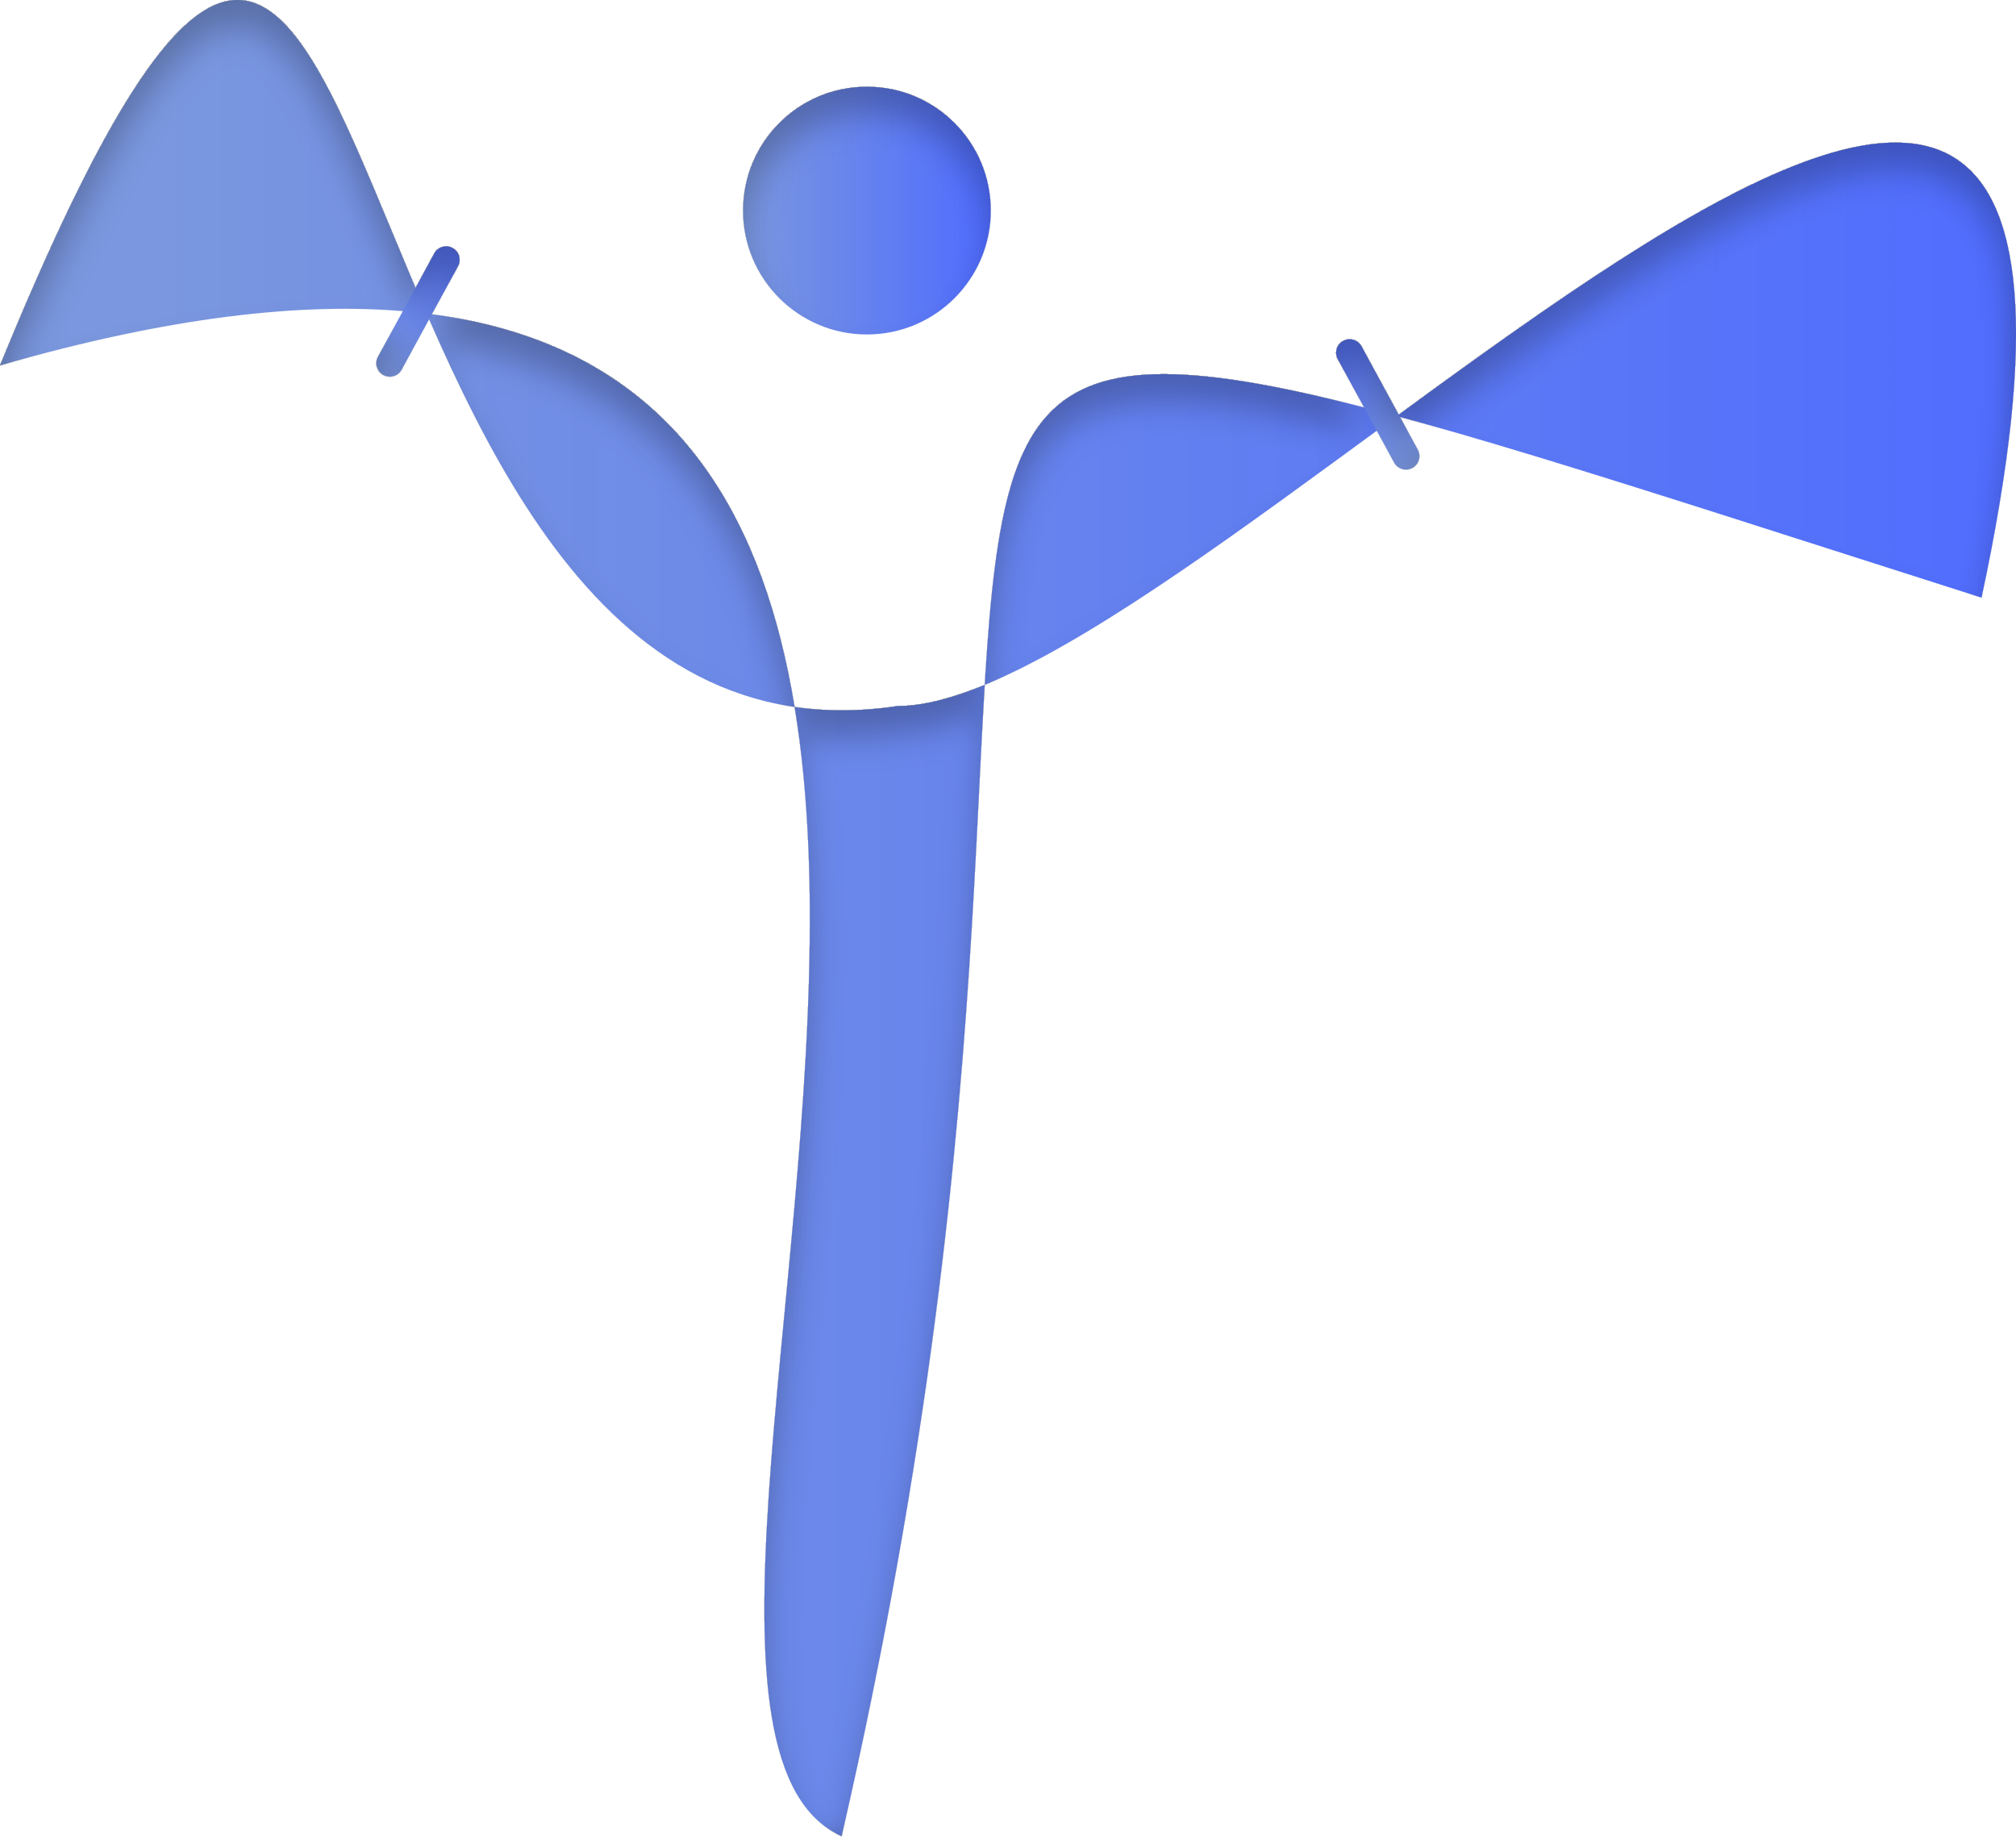
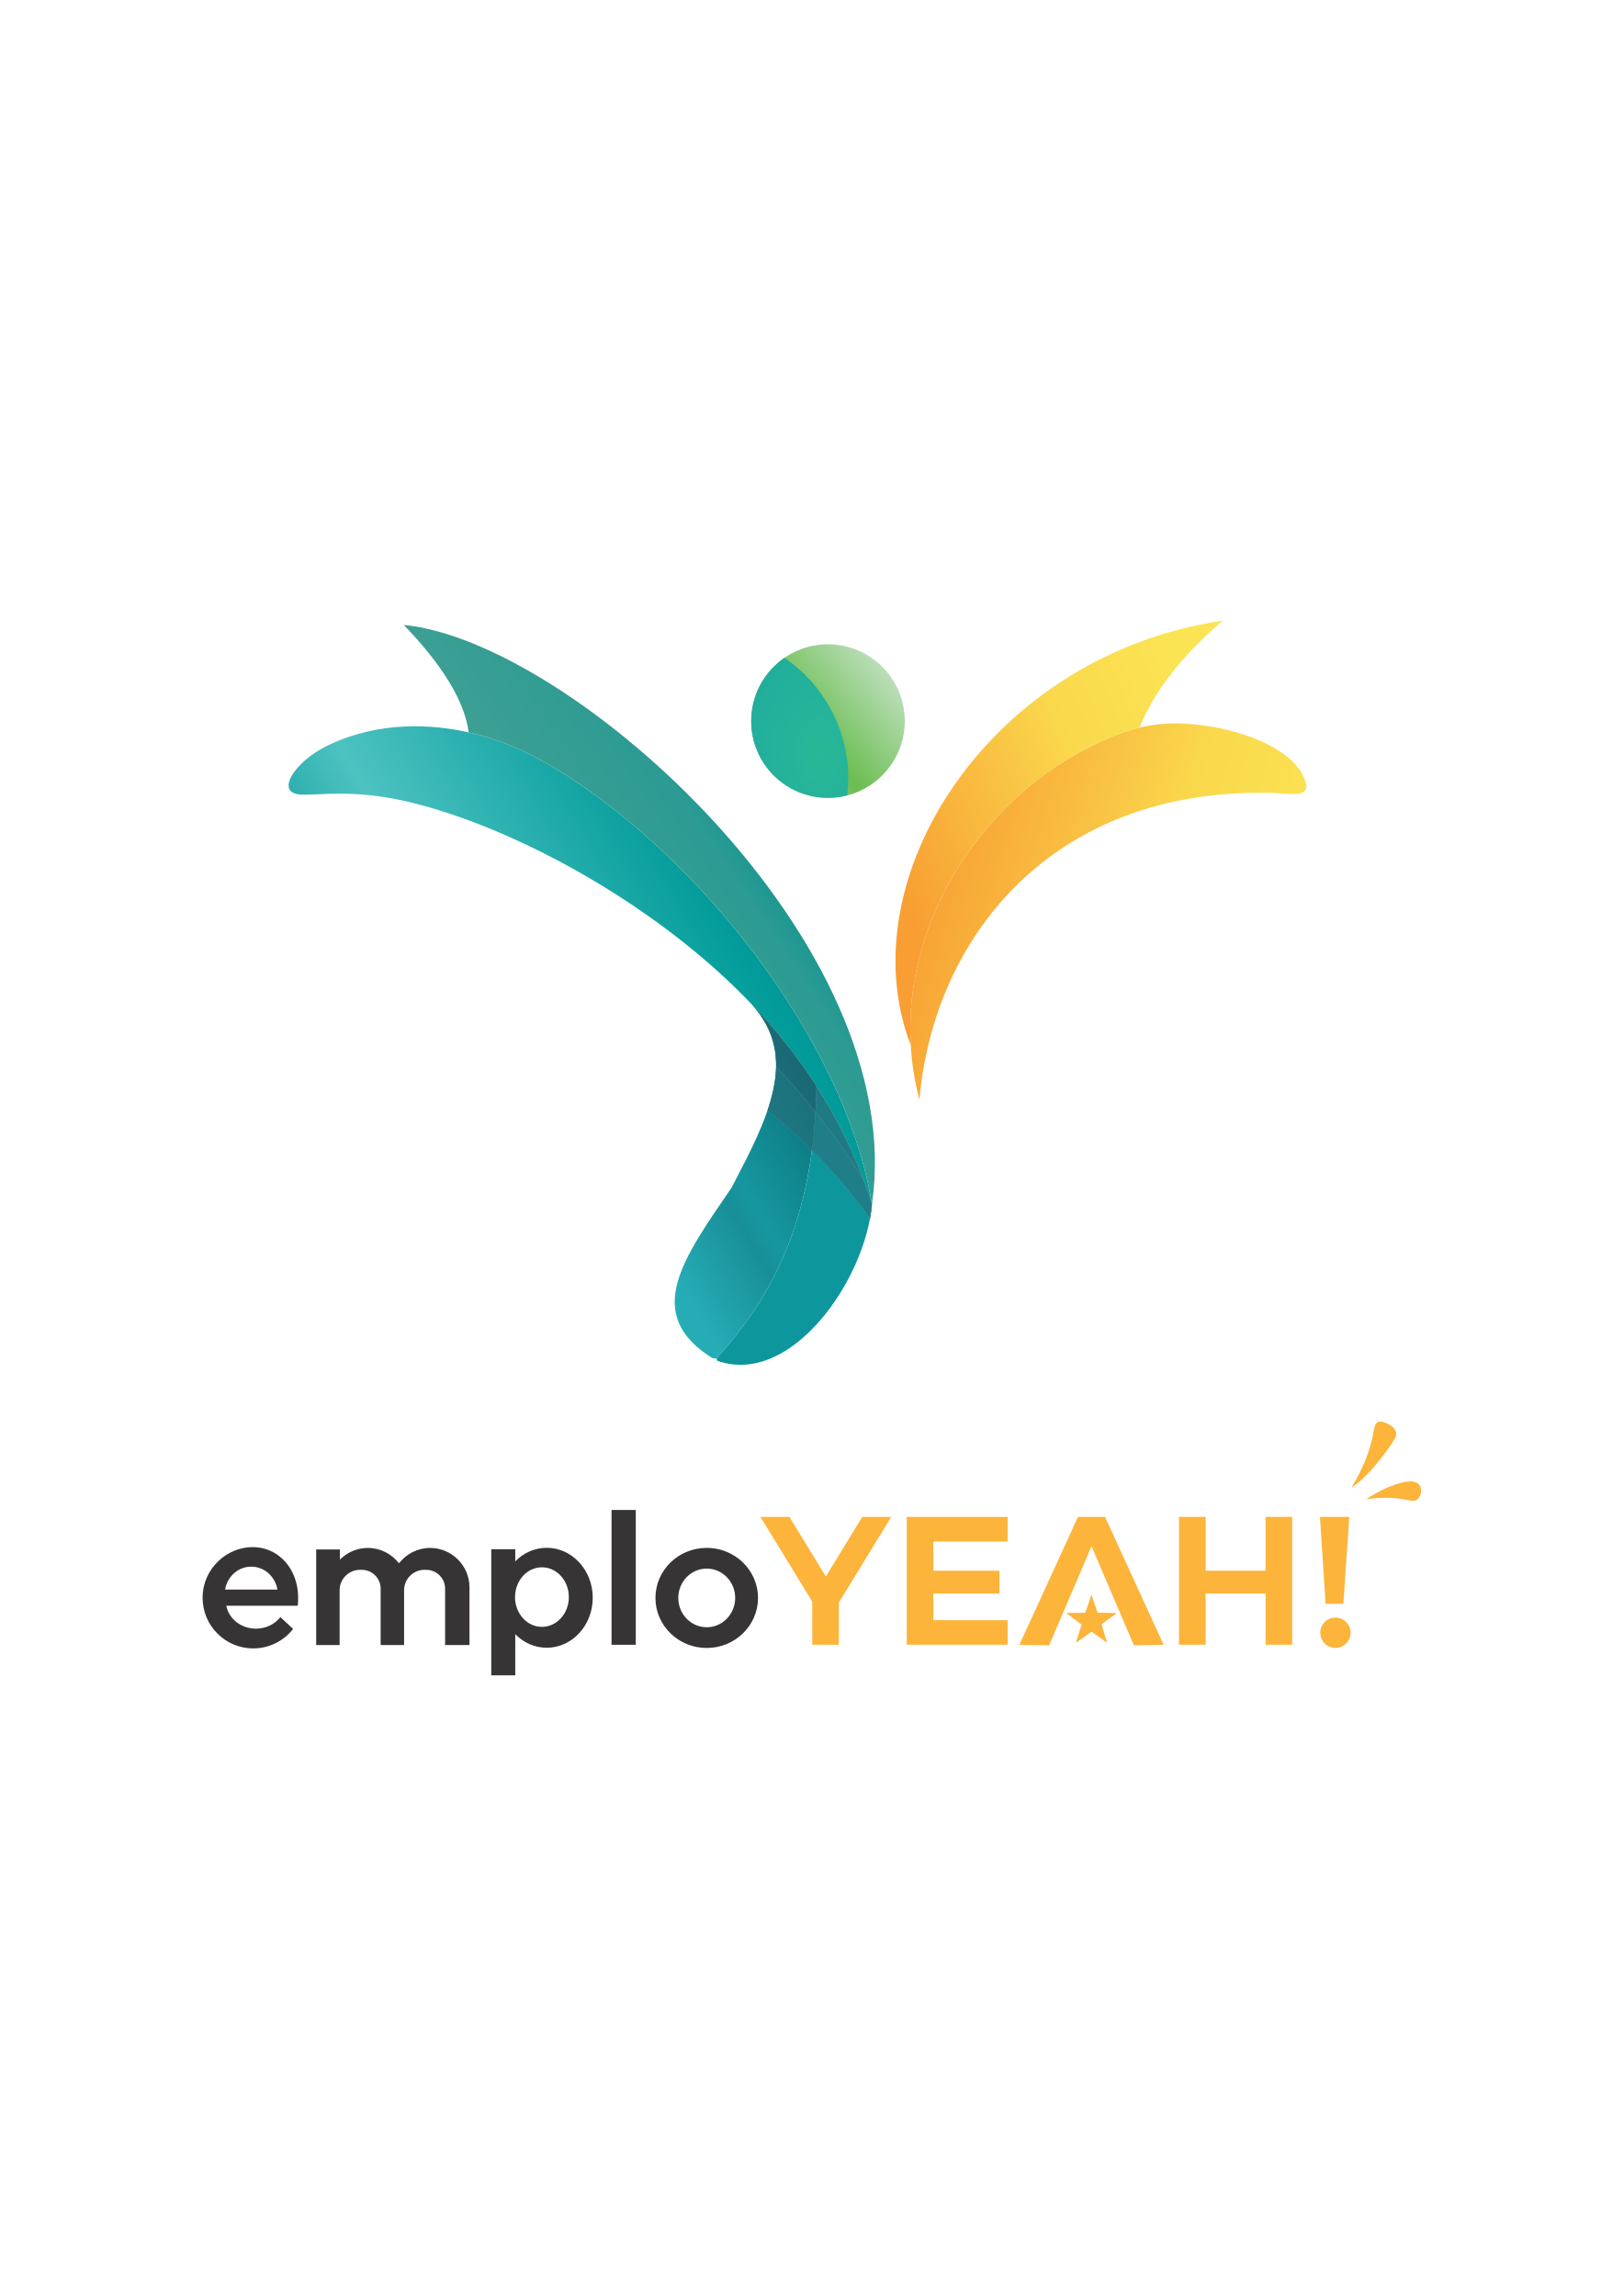
- <svg xmlns="http://www.w3.org/2000/svg" width="300" height="274" viewBox="0 0 300 274" fill="none">
-   <g id="Tamanhos=300" filter="url(#filter0_i_82_86590)">
-     <g id="LOGO_EX">
-       <path id="Ellipse 9" d="M294.873 88.929C85.237 22.122 178.227 42.855 125.242 273.224C79.168 252.491 200.421 -3.218 0 54.374C62.2 -97.67 41.467 118.877 133.614 105.055C179.688 105.055 329.428 -72.329 294.873 88.929Z" fill="url(#paint0_linear_82_86590)" />
-       <ellipse id="Ellipse 10" cx="129.006" cy="31.336" rx="18.43" ry="18.43" fill="url(#paint1_linear_82_86590)" />
-       <rect id="Rectangle 3" x="55.289" y="54.844" width="21.522" height="4.016" rx="2.008" transform="rotate(-61.4218 55.2886 54.8438)" fill="url(#paint2_linear_82_86590)" />
-       <rect id="Rectangle 4" width="21.522" height="4.016" rx="2.008" transform="matrix(-0.478357 -0.878165 -0.878165 0.478357 211.939 68.6666)" fill="url(#paint3_linear_82_86590)" />
+ <svg xmlns="http://www.w3.org/2000/svg" xmlns:xlink="http://www.w3.org/1999/xlink" xml:space="preserve" width="210mm" height="297mm" version="1.1" style="shape-rendering:geometricPrecision; text-rendering:geometricPrecision; image-rendering:optimizeQuality; fill-rule:evenodd; clip-rule:evenodd" viewBox="0 0 21000 29700">
+   <defs>
+     <style type="text/css">
+    
+     .fil25 {fill:none}
+     .fil1 {fill:#373435}
+     .fil39 {fill:#FCB43B}
+     .fil26 {fill:#8599A5}
+     .fil28 {fill:#4F5C63}
+     .fil12 {fill:#7797A2}
+     .fil14 {fill:#51676E}
+     .fil11 {fill:#0D979D}
+     .fil24 {fill:#1F7E88}
+     .fil38 {fill:#1F7A84}
+     .fil6 {fill:url(#id2)}
+     .fil33 {fill:url(#id3)}
+     .fil19 {fill:url(#id4)}
+     .fil2 {fill:url(#id5)}
+     .fil29 {fill:url(#id6)}
+     .fil15 {fill:url(#id7)}
+     .fil9 {fill:url(#id8)}
+     .fil36 {fill:url(#id9)}
+     .fil22 {fill:url(#id10)}
+     .fil4 {fill:url(#id11)}
+     .fil31 {fill:url(#id12)}
+     .fil17 {fill:url(#id13)}
+     .fil7 {fill:url(#id14)}
+     .fil34 {fill:url(#id15)}
+     .fil20 {fill:url(#id16)}
+     .fil0 {fill:url(#id17)}
+     .fil27 {fill:url(#id18)}
+     .fil13 {fill:url(#id19)}
+     .fil3 {fill:url(#id20)}
+     .fil30 {fill:url(#id21)}
+     .fil16 {fill:url(#id22)}
+     .fil5 {fill:url(#id23)}
+     .fil32 {fill:url(#id24)}
+     .fil18 {fill:url(#id25)}
+     .fil10 {fill:url(#id26)}
+     .fil37 {fill:url(#id27)}
+     .fil23 {fill:url(#id28)}
+     .fil8 {fill:url(#id29)}
+     .fil21 {fill:url(#id30)}
+     .fil35 {fill:url(#id31)}
+    
+   </style>
+     <clipPath id="id0">
+       <path d="M11252.27 15760.52c-382.54,-537.5 -833.73,-998.35 -1325.38,-1397.19 66.98,-196.04 108.33,-385.21 110.93,-567.99 429.03,461.05 812.92,956.25 1127.85,1461.16 28.21,75.02 55.4,151.12 81.29,228.29l0.22 0.67 0.18 0.54 0.04 0.12 0.22 0.66 0.22 0.66 0.23 0.67 0.22 0.66 0.22 0.67 0.22 0.66 0.22 0.67 0.1 0.29 0.12 0.37 0.22 0.66 0.23 0.66 0.22 0.67 0.22 0.66 0.22 0.67 0.22 0.66 0.22 0.67 0.02 0.04 0.2 0.62 0.23 0.67 0.22 0.66 0.22 0.66 0.22 0.67 0.44 1.33 0.15 0.46 0.07 0.2 0.22 0.67 0.22 0.66 0.22 0.66 0.22 0.67 0.22 0.66 0.22 0.67 0.23 0.66 0.06 0.21 0.15 0.46 0.22 0.67 0.23 0.66 0.22 0.66 0.21 0.67 0.23 0.66 0.42 1.3 0.01 0.04 0.23 0.66 0.21 0.67 0.22 0.66 0.44 1.33 0.22 0.67 0.22 0.66 0.12 0.39 0.1 0.28 0.22 0.67 0.22 0.66 0.22 0.66 0.22 0.67 0.22 0.67 0.22 0.67 0.21 0.66 0.04 0.13 0.18 0.54 0.22 0.66 0.22 0.67 0.22 0.67 0.22 0.66 0.21 0.67 0.22 0.67 0.18 0.54 0.04 0.12 0.22 0.67 0.12 0.39 1.51 4.62 6.86 21.15 0.23 0.71 0.46 1.41 0.22 0.7 0.46 1.42 0.22 0.7 0.23 0.71 0.46 1.41 0.22 0.7 0.23 0.71 0.08 0.23 0.15 0.48 0.22 0.7 0.23 0.71 0.23 0.71 0.22 0.7 0.23 0.71 0.23 0.71 0.12 0.39 0.1 0.31 0.23 0.71 0.23 0.71 0.22 0.7 0.23 0.72 0.22 0.7 0.23 0.71 0.17 0.55 0.06 0.15 0.22 0.71 0.23 0.71 0.22 0.71 0.23 0.71 0.22 0.7 0.23 0.71 0.22 0.71c-5.16,59.76 -13.6,120.92 -24.97,182.98z" />
+     </clipPath>
+     <clipPath id="id1">
+       <path d="M9732.76 13002.48c12.76,13.45 25.48,26.95 38.16,40.49l8.24 8.83c13.3,14.27 26.56,28.58 39.77,42.96l6.6 7.21c13.14,14.35 26.25,28.76 39.3,43.23l6.04 6.71c13.59,15.1 27.12,30.25 40.59,45.48l4.85 5.49c13.67,15.47 27.28,31.01 40.83,46.61l5.06 5.84c13.35,15.4 26.64,30.86 39.87,46.39l4.37 5.13c13.53,15.91 27,31.89 40.41,47.93l3.75 4.48c13.71,16.44 27.36,32.95 40.95,49.52l3.68 4.51c13.22,16.15 26.37,32.37 39.45,48.66l4.01 4.99c13.63,17 27.21,34.09 40.71,51.24l0.91 1.15c13.94,17.71 27.79,35.51 41.57,53.38l1.9 2.47c13.32,17.28 26.56,34.64 39.74,52.08l2.6 3.46c13.38,17.71 26.67,35.51 39.89,53.38l1.03 1.4c13.58,18.38 27.08,36.84 40.51,55.39l0.75 1.03c13.34,18.44 26.6,36.96 39.77,55.57l1.01 1.42c13.29,18.77 26.5,37.62 39.62,56.56l0.13 0.2c51.75,74.72 102.14,150.76 151.16,228.13l8.08 12.78c10.08,15.99 20.1,32.03 30.06,48.13l7.25 11.77c10.1,16.41 20.14,32.88 30.12,49.41l6.31 10.48c10.33,17.2 20.6,34.46 30.79,51.78l4.98 8.49c10.36,17.68 20.65,35.42 30.87,53.24l4.48 7.8c10.53,18.44 21,36.95 31.38,55.53l3.28 5.87c10.74,19.27 21.4,38.6 31.96,58.02l1.84 3.39c10.96,20.17 21.83,40.42 32.59,60.76l0.93 1.74c123.25,233 234.12,477.25 330.76,733.51 -314.93,-504.91 -698.82,-1000.11 -1127.85,-1461.16 3.96,-278.67 -82.27,-542.44 -306.08,-792.8l1.02 -0.06z" />
+     </clipPath>
+     <linearGradient id="id2" gradientUnits="userSpaceOnUse" x1="8433.28" y1="16002.9" x2="10853.04" y2="14573.03">
+       <stop offset="0" style="stop-opacity:1; stop-color:#26ACB5" />
+       <stop offset="0.38" style="stop-opacity:1; stop-color:#188F98" />
+       <stop offset="0.478" style="stop-opacity:1; stop-color:#1697A0" />
+       <stop offset="1" style="stop-opacity:1; stop-color:#0A727A" />
+     </linearGradient>
+     <linearGradient id="id3" gradientUnits="userSpaceOnUse" x1="8433.28" y1="16002.9" x2="10853.04" y2="14573.03">
+       <stop offset="0" style="stop-opacity:1; stop-color:#27828E" />
+       <stop offset="0.38" style="stop-opacity:1; stop-color:#207682" />
+       <stop offset="0.478" style="stop-opacity:1; stop-color:#247A86" />
+       <stop offset="1" style="stop-opacity:1; stop-color:#196975" />
+     </linearGradient>
+     <linearGradient id="id4" gradientUnits="userSpaceOnUse" x1="8433.28" y1="16002.9" x2="10853.04" y2="14573.03">
+       <stop offset="0" style="stop-opacity:1; stop-color:#25848F" />
+       <stop offset="0.38" style="stop-opacity:1; stop-color:#207A85" />
+       <stop offset="0.478" style="stop-opacity:1; stop-color:#217E88" />
+       <stop offset="1" style="stop-opacity:1; stop-color:#1A707B" />
+     </linearGradient>
+     <linearGradient id="id5" gradientUnits="userSpaceOnUse" x1="11001.35" y1="14876.08" x2="11014.74" y2="14876.08">
+       <stop offset="0" style="stop-opacity:1; stop-color:#57A695" />
+       <stop offset="0.541" style="stop-opacity:1; stop-color:#2D948F" />
+       <stop offset="0.639" style="stop-opacity:1; stop-color:#55A394" />
+       <stop offset="1" style="stop-opacity:1; stop-color:#028288" />
+     </linearGradient>
+     <linearGradient id="id6" gradientUnits="userSpaceOnUse" x1="11001.35" y1="14876.08" x2="11014.74" y2="14876.08">
+       <stop offset="0" style="stop-opacity:1; stop-color:#3F8080" />
+       <stop offset="0.541" style="stop-opacity:1; stop-color:#2E797E" />
+       <stop offset="0.639" style="stop-opacity:1; stop-color:#3E7F80" />
+       <stop offset="1" style="stop-opacity:1; stop-color:#1D717B" />
+     </linearGradient>
+     <linearGradient id="id7" gradientUnits="userSpaceOnUse" x1="11001.35" y1="14876.08" x2="11014.74" y2="14876.08">
+       <stop offset="0" style="stop-opacity:1; stop-color:#3B8385" />
+       <stop offset="0.541" style="stop-opacity:1; stop-color:#2D7D83" />
+       <stop offset="0.639" style="stop-opacity:1; stop-color:#3A8285" />
+       <stop offset="1" style="stop-opacity:1; stop-color:#1E7680" />
+     </linearGradient>
+     <linearGradient id="id8" gradientUnits="userSpaceOnUse" x1="11875.65" y1="11107.44" x2="16791.6" y2="12478.34">
+       <stop offset="0" style="stop-opacity:1; stop-color:#F89E32" />
+       <stop offset="0.388" style="stop-opacity:1; stop-color:#F9C143" />
+       <stop offset="0.62" style="stop-opacity:1; stop-color:#FAD84C" />
+       <stop offset="1" style="stop-opacity:1; stop-color:#FBE454" />
+     </linearGradient>
+     <linearGradient id="id9" gradientUnits="userSpaceOnUse" x1="11875.65" y1="11107.44" x2="16791.6" y2="12478.34">
+       <stop offset="0" style="stop-opacity:1; stop-color:#8D7A5D" />
+       <stop offset="0.388" style="stop-opacity:1; stop-color:#8B8666" />
+       <stop offset="0.62" style="stop-opacity:1; stop-color:#898F6C" />
+       <stop offset="1" style="stop-opacity:1; stop-color:#889370" />
+     </linearGradient>
+     <linearGradient id="id10" gradientUnits="userSpaceOnUse" x1="11875.65" y1="11107.44" x2="16791.6" y2="12478.34">
+       <stop offset="0" style="stop-opacity:1; stop-color:#817E68" />
+       <stop offset="0.388" style="stop-opacity:1; stop-color:#7E886F" />
+       <stop offset="0.62" style="stop-opacity:1; stop-color:#7C8E74" />
+       <stop offset="1" style="stop-opacity:1; stop-color:#7B9277" />
+     </linearGradient>
+     <linearGradient id="id11" gradientUnits="userSpaceOnUse" xlink:href="#id5" x1="11043.05" y1="14967.16" x2="11053.82" y2="14967.16">
+   </linearGradient>
+     <linearGradient id="id12" gradientUnits="userSpaceOnUse" xlink:href="#id6" x1="11043.05" y1="14967.16" x2="11053.82" y2="14967.16">
+   </linearGradient>
+     <linearGradient id="id13" gradientUnits="userSpaceOnUse" xlink:href="#id7" x1="11043.05" y1="14967.16" x2="11053.82" y2="14967.16">
+   </linearGradient>
+     <linearGradient id="id14" gradientUnits="userSpaceOnUse" x1="9940.29" y1="9956.86" x2="11477.08" y2="8698.38">
+       <stop offset="0" style="stop-opacity:1; stop-color:#66A374" />
+       <stop offset="0.188" style="stop-opacity:1; stop-color:#90C096" />
+       <stop offset="0.369" style="stop-opacity:1; stop-color:#6ABD50" />
+       <stop offset="1" style="stop-opacity:1; stop-color:#BBDEB9" />
+     </linearGradient>
+     <linearGradient id="id15" gradientUnits="userSpaceOnUse" x1="9940.29" y1="9956.86" x2="11477.08" y2="8698.38">
+       <stop offset="0" style="stop-opacity:1; stop-color:#447E74" />
+       <stop offset="0.188" style="stop-opacity:1; stop-color:#578781" />
+       <stop offset="0.369" style="stop-opacity:1; stop-color:#458868" />
+       <stop offset="1" style="stop-opacity:1; stop-color:#6B918E" />
+     </linearGradient>
+     <linearGradient id="id16" gradientUnits="userSpaceOnUse" x1="9940.29" y1="9956.86" x2="11477.08" y2="8698.38">
+       <stop offset="0" style="stop-opacity:1; stop-color:#40817A" />
+       <stop offset="0.188" style="stop-opacity:1; stop-color:#508985" />
+       <stop offset="0.369" style="stop-opacity:1; stop-color:#408A71" />
+       <stop offset="1" style="stop-opacity:1; stop-color:#619190" />
+     </linearGradient>
+     <linearGradient id="id17" gradientUnits="userSpaceOnUse" x1="4374.73" y1="14293.39" x2="10634.72" y2="10678.93">
+       <stop offset="0" style="stop-opacity:1; stop-color:#45C0BE" />
+       <stop offset="0.157" style="stop-opacity:1; stop-color:#23A7A7" />
+       <stop offset="0.322" style="stop-opacity:1; stop-color:#4DC2C1" />
+       <stop offset="0.769" style="stop-opacity:1; stop-color:#019B99" />
+       <stop offset="1" style="stop-opacity:1; stop-color:#008E8F" />
+     </linearGradient>
+     <linearGradient id="id18" gradientUnits="userSpaceOnUse" x1="4374.73" y1="14293.39" x2="10634.72" y2="10678.93">
+       <stop offset="0" style="stop-opacity:1; stop-color:#358991" />
+       <stop offset="0.157" style="stop-opacity:1; stop-color:#1C7F88" />
+       <stop offset="0.322" style="stop-opacity:1; stop-color:#398A92" />
+       <stop offset="0.769" style="stop-opacity:1; stop-color:#027C83" />
+       <stop offset="1" style="stop-opacity:1; stop-color:#02757E" />
+     </linearGradient>
+     <linearGradient id="id19" gradientUnits="userSpaceOnUse" x1="4374.73" y1="14293.39" x2="10634.72" y2="10678.93">
+       <stop offset="0" style="stop-opacity:1; stop-color:#318A92" />
+       <stop offset="0.157" style="stop-opacity:1; stop-color:#19828A" />
+       <stop offset="0.322" style="stop-opacity:1; stop-color:#348B93" />
+       <stop offset="0.769" style="stop-opacity:1; stop-color:#017E86" />
+       <stop offset="1" style="stop-opacity:1; stop-color:#017982" />
+     </linearGradient>
+     <linearGradient id="id20" gradientUnits="userSpaceOnUse" xlink:href="#id5" x1="11023.24" y1="14922.04" x2="11034.05" y2="14922.04">
+   </linearGradient>
+     <linearGradient id="id21" gradientUnits="userSpaceOnUse" xlink:href="#id6" x1="11023.24" y1="14922.04" x2="11034.05" y2="14922.04">
+   </linearGradient>
+     <linearGradient id="id22" gradientUnits="userSpaceOnUse" xlink:href="#id7" x1="11023.24" y1="14922.04" x2="11034.05" y2="14922.04">
+   </linearGradient>
+     <linearGradient id="id23" gradientUnits="userSpaceOnUse" x1="5540.5" y1="13647.49" x2="10997.06" y2="10014.04">
+       <stop offset="0" style="stop-opacity:1; stop-color:#57A695" />
+       <stop offset="0.694" style="stop-opacity:1; stop-color:#2C9B93" />
+       <stop offset="0.851" style="stop-opacity:1; stop-color:#008F90" />
+       <stop offset="1" style="stop-opacity:1; stop-color:#009091" />
+     </linearGradient>
+     <linearGradient id="id24" gradientUnits="userSpaceOnUse" x1="5540.5" y1="13647.49" x2="10997.06" y2="10014.04">
+       <stop offset="0" style="stop-opacity:1; stop-color:#3F8080" />
+       <stop offset="0.694" style="stop-opacity:1; stop-color:#217B80" />
+       <stop offset="0.851" style="stop-opacity:1; stop-color:#02767E" />
+       <stop offset="1" style="stop-opacity:1; stop-color:#02767F" />
+     </linearGradient>
+     <linearGradient id="id25" gradientUnits="userSpaceOnUse" x1="5540.5" y1="13647.49" x2="10997.06" y2="10014.04">
+       <stop offset="0" style="stop-opacity:1; stop-color:#3B8385" />
+       <stop offset="0.694" style="stop-opacity:1; stop-color:#1E7F84" />
+       <stop offset="0.851" style="stop-opacity:1; stop-color:#017982" />
+       <stop offset="1" style="stop-opacity:1; stop-color:#017A83" />
+     </linearGradient>
+     <linearGradient id="id26" gradientUnits="userSpaceOnUse" x1="11643.63" y1="11603.69" x2="15751.55" y2="9945.39">
+       <stop offset="0" style="stop-opacity:1; stop-color:#F89E32" />
+       <stop offset="0.388" style="stop-opacity:1; stop-color:#F9C143" />
+       <stop offset="0.62" style="stop-opacity:1; stop-color:#FAD84C" />
+       <stop offset="1" style="stop-opacity:1; stop-color:#FBE454" />
+     </linearGradient>
+     <linearGradient id="id27" gradientUnits="userSpaceOnUse" x1="11643.63" y1="11603.69" x2="15751.55" y2="9945.39">
+       <stop offset="0" style="stop-opacity:1; stop-color:#8D7A5D" />
+       <stop offset="0.388" style="stop-opacity:1; stop-color:#8B8666" />
+       <stop offset="0.62" style="stop-opacity:1; stop-color:#898F6C" />
+       <stop offset="1" style="stop-opacity:1; stop-color:#889370" />
+     </linearGradient>
+     <linearGradient id="id28" gradientUnits="userSpaceOnUse" x1="11643.63" y1="11603.69" x2="15751.55" y2="9945.39">
+       <stop offset="0" style="stop-opacity:1; stop-color:#817E68" />
+       <stop offset="0.388" style="stop-opacity:1; stop-color:#7E886F" />
+       <stop offset="0.62" style="stop-opacity:1; stop-color:#7C8E74" />
+       <stop offset="1" style="stop-opacity:1; stop-color:#7B9277" />
+     </linearGradient>
+     <radialGradient id="id29" gradientUnits="userSpaceOnUse" gradientTransform="matrix(1.07222 -1.26714 0.878033 1.54737 -9335 8098)" cx="10606.55" cy="9759.31" r="981.35" fx="10606.55" fy="9759.31">
+       <stop offset="0" style="stop-opacity:1; stop-color:#28B896" />
+       <stop offset="0.729" style="stop-opacity:1; stop-color:#21AE9D" />
+       <stop offset="1" style="stop-opacity:1; stop-color:#1AA4A4" />
+     </radialGradient>
+     <radialGradient id="id30" gradientUnits="userSpaceOnUse" gradientTransform="matrix(1.07222 -1.26714 0.878033 1.54737 -9335 8098)" cx="10606.55" cy="9759.31" r="981.35" fx="10606.55" fy="9759.31">
+       <stop offset="0" style="stop-opacity:1; stop-color:#268886" />
+       <stop offset="0.729" style="stop-opacity:1; stop-color:#248588" />
+       <stop offset="1" style="stop-opacity:1; stop-color:#22828A" />
+     </radialGradient>
+     <radialGradient id="id31" gradientUnits="userSpaceOnUse" gradientTransform="matrix(1.07222 -1.26714 0.878033 1.54737 -9335 8098)" cx="10606.55" cy="9759.31" r="981.35" fx="10606.55" fy="9759.31">
+       <stop offset="0" style="stop-opacity:1; stop-color:#298782" />
+       <stop offset="0.729" style="stop-opacity:1; stop-color:#268385" />
+       <stop offset="1" style="stop-opacity:1; stop-color:#247F87" />
+     </radialGradient>
+   </defs>
+   <g id="Camada_x0020_1">
+     <path class="fil0" d="M11277.24 15577.54c-527.95,-1659.69 -1637.51,-2840.96 -2888.12,-3725.16 -1059.06,-748.78 -2211.65,-1266.31 -3090.75,-1476.07 -351.5,-83.88 -687.93,-120.58 -1048.1,-108.25 -147.61,5.05 -275.08,15.33 -364.81,10.75 -264.47,-21.44 -153.08,-265.24 80.24,-461.05 157.42,-132.1 357.85,-222.45 551.07,-287.85 599.54,-202.93 1274.66,-167.16 1887.9,39.62 652.93,220.17 1331.3,712.83 1848.69,1157.22 1510.94,1297.74 2763.99,3216.43 3023.88,4850.79z" />
+     <path class="fil1" d="M11014.74 14890.87c-4.44,-9.88 -8.91,-19.74 -13.39,-29.58 4.48,9.84 8.95,19.7 13.39,29.58z" />
+     <path class="fil2" d="M11014.74 14890.87c-4.44,-9.88 -8.91,-19.74 -13.39,-29.58 4.48,9.84 8.95,19.7 13.39,29.58z" />
+     <path class="fil1" d="M11034.05 14934.23c-3.59,-8.14 -7.19,-16.27 -10.81,-24.38 3.62,8.12 7.23,16.25 10.81,24.38z" />
+     <path class="fil3" d="M11034.05 14934.23c-3.59,-8.14 -7.19,-16.27 -10.81,-24.38 3.62,8.12 7.23,16.25 10.81,24.38z" />
+     <path class="fil1" d="M11053.82 14979.57c-3.57,-8.29 -7.16,-16.56 -10.77,-24.82 3.61,8.25 7.2,16.54 10.77,24.82z" />
+     <path class="fil4" d="M11053.82 14979.57c-3.57,-8.29 -7.16,-16.56 -10.77,-24.82 3.61,8.25 7.2,16.54 10.77,24.82z" />
+     <path class="fil5" d="M6061.62 9473.41l-0.04 -0.04c-54.3,-411.15 -346.76,-877.25 -839.59,-1389.6 2168.69,208.35 6547.82,4116.11 6055.25,7493.77l0 0c-259.89,-1634.36 -1512.94,-3553.05 -3023.88,-4850.79 -517.39,-444.39 -1195.76,-937.05 -1848.69,-1157.22 -112.55,-37.95 -227.18,-70.12 -343.05,-96.12z" />
+     <path class="fil6" d="M10560.02 14052.38c-29.73,1752.11 -590.71,2738.58 -1293.24,3521.06l-51.98 -4.65c-916.69,-571.45 -373.36,-1296.68 246.49,-2205.44 473.91,-905.42 876.99,-1682.31 270.45,-2360.81l1.03 -0.06c303.44,319.67 582.45,668.3 827.25,1049.9z" />
+     <circle class="fil7" cx="10708.69" cy="9327.59" r="993.16" />
+     <path class="fil8" d="M10957.39 10289.35c-79.48,20.49 -162.82,31.4 -248.7,31.4 -548.51,0 -993.17,-444.66 -993.17,-993.16 0,-339.3 170.19,-638.8 429.81,-817.96 498.02,338.71 825.16,909.95 825.16,1557.64 0,75.15 -4.54,149.23 -13.1,222.08z" />
+     <path class="fil9" d="M16423.7 10256.48c-2826.21,-60.45 -4352.4,1878.05 -4532.25,3971.51 -497.35,-1896.72 634.52,-3794.92 2222.14,-4576.65 390.42,-192.23 723,-306.55 1160.4,-292.37 699.82,22.69 1529.25,326.11 1619.8,795 4.43,61.24 -24.54,93.03 -73.36,107.67 -81.87,24.57 -233.89,-4.5 -396.73,-5.16z" />
+     <path class="fil10" d="M11779.15 13520.65l-0.02 0.07c-829.17,-2162.73 1037.63,-5052.95 4034.31,-5492.37 -536.24,461.09 -890.14,922.19 -1074.26,1383.29l-0.03 0.02c-209.28,50.01 -408.48,132.79 -625.56,239.68 -1389.68,684.26 -2430.14,2223.95 -2334.44,3869.31z" />
+     <path class="fil11" d="M11262.68 15532.36l-1.63 -5.01c-4.65,-14.23 -9.36,-28.4 -14.09,-42.56l-2.25 -6.72c-4.68,-13.94 -9.41,-27.84 -14.18,-41.72l-2.43 -7.05c-4.7,-13.63 -9.44,-27.23 -14.22,-40.79l-2.89 -8.18c-4.68,-13.23 -9.4,-26.45 -14.16,-39.62l-3.35 -9.22c-4.79,-13.19 -9.61,-26.38 -14.47,-39.51l-2.31 -6.2c-4.68,-12.58 -9.39,-25.13 -14.13,-37.66l-3.49 -9.19c-4.42,-11.61 -8.87,-23.2 -13.35,-34.76l-4.4 -11.37c-4.47,-11.46 -8.97,-22.9 -13.49,-34.32l-5.58 -14.05c-4.26,-10.71 -8.56,-21.39 -12.89,-32.05l-6.76 -16.64c-4.06,-9.94 -8.13,-19.85 -12.24,-29.75l-7.44 -17.89c-3.45,-8.26 -6.92,-16.52 -10.41,-24.77 -3.25,-7.68 -6.51,-15.36 -9.79,-23.02l-7.93 -18.48c-4.16,-9.65 -8.34,-19.28 -12.54,-28.89l-7.14 -16.27c-4.58,-10.43 -9.2,-20.82 -13.83,-31.2l-6 -13.39c-5.8,-12.91 -11.64,-25.78 -17.52,-38.62l-2.92 -6.39c-128.39,-279.81 -274.26,-544.29 -434.83,-794.61 -29.75,1752.06 -590.73,2738.51 -1293.24,3520.98l8.66 27.82c946.68,341.76 1916.07,-1031.16 2001.8,-2023.72 -4.8,-15.1 -9.66,-30.16 -14.56,-45.18z" />
+     <g style="clip-path:url(#id0)">
+       <polygon class="fil12" points="7386.89,11255.34 13817.24,11255.34 13817.24,18300.52 7386.89,18300.52 " />
+       <g id="Camada_x0020_1_0">
+         <path id="1" class="fil13" d="M11277.24 15577.54c-527.95,-1659.69 -1637.51,-2840.96 -2888.12,-3725.16 -1059.06,-748.78 -2211.65,-1266.31 -3090.75,-1476.07 -351.5,-83.88 -687.93,-120.58 -1048.1,-108.25 -147.61,5.05 -275.08,15.33 -364.81,10.75 -264.47,-21.44 -153.08,-265.24 80.24,-461.05 157.42,-132.1 357.85,-222.45 551.07,-287.85 599.54,-202.93 1274.66,-167.16 1887.9,39.62 652.93,220.17 1331.3,712.83 1848.69,1157.22 1510.94,1297.74 2763.99,3216.43 3023.88,4850.79z" />
+         <path class="fil14" d="M11014.74 14890.87c-4.44,-9.88 -8.91,-19.74 -13.39,-29.58 4.48,9.84 8.95,19.7 13.39,29.58z" />
+         <path class="fil15" d="M11014.74 14890.87c-4.44,-9.88 -8.91,-19.74 -13.39,-29.58 4.48,9.84 8.95,19.7 13.39,29.58z" />
+         <path class="fil14" d="M11034.05 14934.23c-3.59,-8.14 -7.19,-16.27 -10.81,-24.38 3.62,8.12 7.23,16.25 10.81,24.38z" />
+         <path class="fil16" d="M11034.05 14934.23c-3.59,-8.14 -7.19,-16.27 -10.81,-24.38 3.62,8.12 7.23,16.25 10.81,24.38z" />
+         <path class="fil14" d="M11053.82 14979.57c-3.57,-8.29 -7.16,-16.56 -10.77,-24.82 3.61,8.25 7.2,16.54 10.77,24.82z" />
+         <path class="fil17" d="M11053.82 14979.57c-3.57,-8.29 -7.16,-16.56 -10.77,-24.82 3.61,8.25 7.2,16.54 10.77,24.82z" />
+         <path class="fil18" d="M6061.62 9473.41l-0.04 -0.04c-54.3,-411.15 -346.76,-877.25 -839.59,-1389.6 2168.69,208.35 6547.82,4116.11 6055.25,7493.77l0 0c-259.89,-1634.36 -1512.94,-3553.05 -3023.88,-4850.79 -517.39,-444.39 -1195.76,-937.05 -1848.69,-1157.22 -112.55,-37.95 -227.18,-70.12 -343.05,-96.12z" />
+         <path class="fil19" d="M10560.02 14052.38c-29.73,1752.11 -590.71,2738.58 -1293.24,3521.06l-51.98 -4.65c-916.69,-571.45 -373.36,-1296.68 246.49,-2205.44 473.91,-905.42 876.99,-1682.31 270.45,-2360.81l1.03 -0.06c303.44,319.67 582.45,668.3 827.25,1049.9z" />
+         <path class="fil20" d="M10708.69 10320.75c547.01,0 993.17,-446.15 993.17,-993.17 0,-547.02 -446.16,-993.16 -993.17,-993.16 -547.02,0 -993.17,446.14 -993.17,993.16 0,547.02 446.15,993.17 993.17,993.17z" />
+         <path class="fil21" d="M10957.39 10289.35c-79.48,20.49 -162.82,31.4 -248.7,31.4 -548.51,0 -993.17,-444.66 -993.17,-993.16 0,-339.3 170.19,-638.8 429.81,-817.96 498.02,338.71 825.16,909.95 825.16,1557.64 0,75.15 -4.54,149.23 -13.1,222.08z" />
+         <path class="fil22" d="M16423.7 10256.48c-2826.21,-60.45 -4352.4,1878.05 -4532.25,3971.51 -497.35,-1896.72 634.52,-3794.92 2222.14,-4576.65 390.42,-192.23 723,-306.55 1160.4,-292.37 699.82,22.69 1529.25,326.11 1619.8,795 4.43,61.24 -24.54,93.03 -73.36,107.67 -81.87,24.57 -233.89,-4.5 -396.73,-5.16z" />
+         <path class="fil23" d="M11779.15 13520.65l-0.02 0.07c-829.17,-2162.73 1037.63,-5052.95 4034.31,-5492.37 -536.24,461.09 -890.14,922.19 -1074.26,1383.29l-0.03 0.02c-209.28,50.01 -408.48,132.79 -625.56,239.68 -1389.68,684.26 -2430.14,2223.95 -2334.44,3869.31z" />
+         <path class="fil24" d="M11262.68 15532.36l-1.63 -5.01c-4.65,-14.23 -9.36,-28.4 -14.09,-42.56l-2.25 -6.72c-4.68,-13.94 -9.41,-27.84 -14.18,-41.72l-2.43 -7.05c-4.7,-13.63 -9.44,-27.23 -14.22,-40.79l-2.89 -8.18c-4.68,-13.23 -9.4,-26.45 -14.16,-39.62l-3.35 -9.22c-4.79,-13.19 -9.61,-26.38 -14.47,-39.51l-2.31 -6.2c-4.68,-12.58 -9.39,-25.13 -14.13,-37.66l-3.49 -9.19c-4.42,-11.61 -8.87,-23.2 -13.35,-34.76l-4.4 -11.37c-4.47,-11.46 -8.97,-22.9 -13.49,-34.32l-5.58 -14.05c-4.26,-10.71 -8.56,-21.39 -12.89,-32.05l-6.76 -16.64c-4.06,-9.94 -8.13,-19.85 -12.24,-29.75l-7.44 -17.89c-3.45,-8.26 -6.92,-16.52 -10.41,-24.77 -3.25,-7.68 -6.51,-15.36 -9.79,-23.02l-7.93 -18.48c-4.16,-9.65 -8.34,-19.28 -12.54,-28.89l-7.14 -16.27c-4.58,-10.43 -9.2,-20.82 -13.83,-31.2l-6 -13.39c-5.8,-12.91 -11.64,-25.78 -17.52,-38.62l-2.92 -6.39c-128.39,-279.81 -274.26,-544.29 -434.83,-794.61 -29.75,1752.06 -590.73,2738.51 -1293.24,3520.98l8.66 27.82c946.68,341.76 1916.07,-1031.16 2001.8,-2023.72 -4.8,-15.1 -9.66,-30.16 -14.56,-45.18z" />
+       </g>
    </g>
+     <path class="fil25" d="M11252.27 15760.52c-382.54,-537.5 -833.73,-998.35 -1325.38,-1397.19 66.98,-196.04 108.33,-385.21 110.93,-567.99 429.03,461.05 812.92,956.25 1127.85,1461.16 28.21,75.02 55.4,151.12 81.29,228.29l0.22 0.67 0.18 0.54 0.04 0.12 0.22 0.66 0.22 0.66 0.23 0.67 0.22 0.66 0.22 0.67 0.22 0.66 0.22 0.67 0.1 0.29 0.12 0.37 0.22 0.66 0.23 0.66 0.22 0.67 0.22 0.66 0.22 0.67 0.22 0.66 0.22 0.67 0.02 0.04 0.2 0.62 0.23 0.67 0.22 0.66 0.22 0.66 0.22 0.67 0.44 1.33 0.15 0.46 0.07 0.2 0.22 0.67 0.22 0.66 0.22 0.66 0.22 0.67 0.22 0.66 0.22 0.67 0.23 0.66 0.06 0.21 0.15 0.46 0.22 0.67 0.23 0.66 0.22 0.66 0.21 0.67 0.23 0.66 0.42 1.3 0.01 0.04 0.23 0.66 0.21 0.67 0.22 0.66 0.44 1.33 0.22 0.67 0.22 0.66 0.12 0.39 0.1 0.28 0.22 0.67 0.22 0.66 0.22 0.66 0.22 0.67 0.22 0.67 0.22 0.67 0.21 0.66 0.04 0.13 0.18 0.54 0.22 0.66 0.22 0.67 0.22 0.67 0.22 0.66 0.21 0.67 0.22 0.67 0.18 0.54 0.04 0.12 0.22 0.67 0.12 0.39 1.51 4.62 6.86 21.15 0.23 0.71 0.46 1.41 0.22 0.7 0.46 1.42 0.22 0.7 0.23 0.71 0.46 1.41 0.22 0.7 0.23 0.71 0.08 0.23 0.15 0.48 0.22 0.7 0.23 0.71 0.23 0.71 0.22 0.7 0.23 0.71 0.23 0.71 0.12 0.39 0.1 0.31 0.23 0.71 0.23 0.71 0.22 0.7 0.23 0.72 0.22 0.7 0.23 0.71 0.17 0.55 0.06 0.15 0.22 0.71 0.23 0.71 0.22 0.71 0.23 0.71 0.22 0.7 0.23 0.71 0.22 0.71c-5.16,59.76 -13.6,120.92 -24.97,182.98z" />
+     <g style="clip-path:url(#id1)">
+       <polygon class="fil26" points="7191.74,10462.48 13705.67,10462.48 13705.67,17796.5 7191.74,17796.5 " />
+       <g id="Camada_x0020_1_1">
+         <path id="1" class="fil27" d="M11277.24 15577.54c-527.95,-1659.69 -1637.51,-2840.96 -2888.12,-3725.16 -1059.06,-748.78 -2211.65,-1266.31 -3090.75,-1476.07 -351.5,-83.88 -687.93,-120.58 -1048.1,-108.25 -147.61,5.05 -275.08,15.33 -364.81,10.75 -264.47,-21.44 -153.08,-265.24 80.24,-461.05 157.42,-132.1 357.85,-222.45 551.07,-287.85 599.54,-202.93 1274.66,-167.16 1887.9,39.62 652.93,220.17 1331.3,712.83 1848.69,1157.22 1510.94,1297.74 2763.99,3216.43 3023.88,4850.79z" />
+         <path class="fil28" d="M11014.74 14890.87c-4.44,-9.88 -8.91,-19.74 -13.39,-29.58 4.48,9.84 8.95,19.7 13.39,29.58z" />
+         <path class="fil29" d="M11014.74 14890.87c-4.44,-9.88 -8.91,-19.74 -13.39,-29.58 4.48,9.84 8.95,19.7 13.39,29.58z" />
+         <path class="fil28" d="M11034.05 14934.23c-3.59,-8.14 -7.19,-16.27 -10.81,-24.38 3.62,8.12 7.23,16.25 10.81,24.38z" />
+         <path class="fil30" d="M11034.05 14934.23c-3.59,-8.14 -7.19,-16.27 -10.81,-24.38 3.62,8.12 7.23,16.25 10.81,24.38z" />
+         <path class="fil28" d="M11053.82 14979.57c-3.57,-8.29 -7.16,-16.56 -10.77,-24.82 3.61,8.25 7.2,16.54 10.77,24.82z" />
+         <path class="fil31" d="M11053.82 14979.57c-3.57,-8.29 -7.16,-16.56 -10.77,-24.82 3.61,8.25 7.2,16.54 10.77,24.82z" />
+         <path class="fil32" d="M6061.62 9473.41l-0.04 -0.04c-54.3,-411.15 -346.76,-877.25 -839.59,-1389.6 2168.69,208.35 6547.82,4116.11 6055.25,7493.77l0 0c-259.89,-1634.36 -1512.94,-3553.05 -3023.88,-4850.79 -517.39,-444.39 -1195.76,-937.05 -1848.69,-1157.22 -112.55,-37.95 -227.18,-70.12 -343.05,-96.12z" />
+         <path class="fil33" d="M10560.02 14052.38c-29.73,1752.11 -590.71,2738.58 -1293.24,3521.06l-51.98 -4.65c-916.69,-571.45 -373.36,-1296.68 246.49,-2205.44 473.91,-905.42 876.99,-1682.31 270.45,-2360.81l1.03 -0.06c303.44,319.67 582.45,668.3 827.25,1049.9z" />
+         <path class="fil34" d="M10708.69 10320.75c547.01,0 993.17,-446.15 993.17,-993.17 0,-547.02 -446.16,-993.16 -993.17,-993.16 -547.02,0 -993.17,446.14 -993.17,993.16 0,547.02 446.15,993.17 993.17,993.17z" />
+         <path class="fil35" d="M10957.39 10289.35c-79.48,20.49 -162.82,31.4 -248.7,31.4 -548.51,0 -993.17,-444.66 -993.17,-993.16 0,-339.3 170.19,-638.8 429.81,-817.96 498.02,338.71 825.16,909.95 825.16,1557.64 0,75.15 -4.54,149.23 -13.1,222.08z" />
+         <path class="fil36" d="M16423.7 10256.48c-2826.21,-60.45 -4352.4,1878.05 -4532.25,3971.51 -497.35,-1896.72 634.52,-3794.92 2222.14,-4576.65 390.42,-192.23 723,-306.55 1160.4,-292.37 699.82,22.69 1529.25,326.11 1619.8,795 4.43,61.24 -24.54,93.03 -73.36,107.67 -81.87,24.57 -233.89,-4.5 -396.73,-5.16z" />
+         <path class="fil37" d="M11779.15 13520.65l-0.02 0.07c-829.17,-2162.73 1037.63,-5052.95 4034.31,-5492.37 -536.24,461.09 -890.14,922.19 -1074.26,1383.29l-0.03 0.02c-209.28,50.01 -408.48,132.79 -625.56,239.68 -1389.68,684.26 -2430.14,2223.95 -2334.44,3869.31z" />
+         <path class="fil38" d="M11262.68 15532.36l-1.63 -5.01c-4.65,-14.23 -9.36,-28.4 -14.09,-42.56l-2.25 -6.72c-4.68,-13.94 -9.41,-27.84 -14.18,-41.72l-2.43 -7.05c-4.7,-13.63 -9.44,-27.23 -14.22,-40.79l-2.89 -8.18c-4.68,-13.23 -9.4,-26.45 -14.16,-39.62l-3.35 -9.22c-4.79,-13.19 -9.61,-26.38 -14.47,-39.51l-2.31 -6.2c-4.68,-12.58 -9.39,-25.13 -14.13,-37.66l-3.49 -9.19c-4.42,-11.61 -8.87,-23.2 -13.35,-34.76l-4.4 -11.37c-4.47,-11.46 -8.97,-22.9 -13.49,-34.32l-5.58 -14.05c-4.26,-10.71 -8.56,-21.39 -12.89,-32.05l-6.76 -16.64c-4.06,-9.94 -8.13,-19.85 -12.24,-29.75l-7.44 -17.89c-3.45,-8.26 -6.92,-16.52 -10.41,-24.77 -3.25,-7.68 -6.51,-15.36 -9.79,-23.02l-7.93 -18.48c-4.16,-9.65 -8.34,-19.28 -12.54,-28.89l-7.14 -16.27c-4.58,-10.43 -9.2,-20.82 -13.83,-31.2l-6 -13.39c-5.8,-12.91 -11.64,-25.78 -17.52,-38.62l-2.92 -6.39c-128.39,-279.81 -274.26,-544.29 -434.83,-794.61 -29.75,1752.06 -590.73,2738.51 -1293.24,3520.98l8.66 27.82c946.68,341.76 1916.07,-1031.16 2001.8,-2023.72 -4.8,-15.1 -9.66,-30.16 -14.56,-45.18z" />
+         <path class="fil25" d="M11252.27 15760.52c-382.54,-537.5 -833.73,-998.35 -1325.38,-1397.19 66.98,-196.04 108.33,-385.21 110.93,-567.99 429.03,461.05 812.92,956.25 1127.85,1461.16 28.21,75.02 55.4,151.12 81.29,228.29l0.22 0.67 0.18 0.54 0.04 0.12 0.22 0.66 0.22 0.66 0.23 0.67 0.22 0.66 0.22 0.67 0.22 0.66 0.22 0.67 0.1 0.29 0.12 0.37 0.22 0.66 0.23 0.66 0.22 0.67 0.22 0.66 0.22 0.67 0.22 0.66 0.22 0.67 0.02 0.04 0.2 0.62 0.23 0.67 0.22 0.66 0.22 0.66 0.22 0.67 0.44 1.33 0.15 0.46 0.07 0.2 0.22 0.67 0.22 0.66 0.22 0.66 0.22 0.67 0.22 0.66 0.22 0.67 0.23 0.66 0.06 0.21 0.15 0.46 0.22 0.67 0.23 0.66 0.22 0.66 0.21 0.67 0.23 0.66 0.42 1.3 0.01 0.04 0.23 0.66 0.21 0.67 0.22 0.66 0.44 1.33 0.22 0.67 0.22 0.66 0.12 0.39 0.1 0.28 0.22 0.67 0.22 0.66 0.22 0.66 0.22 0.67 0.22 0.67 0.22 0.67 0.21 0.66 0.04 0.13 0.18 0.54 0.22 0.66 0.22 0.67 0.22 0.67 0.22 0.66 0.21 0.67 0.22 0.67 0.18 0.54 0.04 0.12 0.22 0.67 0.12 0.39 1.51 4.62 6.86 21.15 0.23 0.71 0.46 1.41 0.22 0.7 0.46 1.42 0.22 0.7 0.23 0.71 0.46 1.41 0.22 0.7 0.23 0.71 0.08 0.23 0.15 0.48 0.22 0.7 0.23 0.71 0.23 0.71 0.22 0.7 0.23 0.71 0.23 0.71 0.12 0.39 0.1 0.31 0.23 0.71 0.23 0.71 0.22 0.7 0.23 0.72 0.22 0.7 0.23 0.71 0.17 0.55 0.06 0.15 0.22 0.71 0.23 0.71 0.22 0.71 0.23 0.71 0.22 0.7 0.23 0.71 0.22 0.71c-5.16,59.76 -13.6,120.92 -24.97,182.98z" />
+       </g>
+     </g>
+     <path class="fil25" d="M9732.76 13002.48c12.76,13.45 25.48,26.95 38.16,40.49l8.24 8.83c13.3,14.27 26.56,28.58 39.77,42.96l6.6 7.21c13.14,14.35 26.25,28.76 39.3,43.23l6.04 6.71c13.59,15.1 27.12,30.25 40.59,45.48l4.85 5.49c13.67,15.47 27.28,31.01 40.83,46.61l5.06 5.84c13.35,15.4 26.64,30.86 39.87,46.39l4.37 5.13c13.53,15.91 27,31.89 40.41,47.93l3.75 4.48c13.71,16.44 27.36,32.95 40.95,49.52l3.68 4.51c13.22,16.15 26.37,32.37 39.45,48.66l4.01 4.99c13.63,17 27.21,34.09 40.71,51.24l0.91 1.15c13.94,17.71 27.79,35.51 41.57,53.38l1.9 2.47c13.32,17.28 26.56,34.64 39.74,52.08l2.6 3.46c13.38,17.71 26.67,35.51 39.89,53.38l1.03 1.4c13.58,18.38 27.08,36.84 40.51,55.39l0.75 1.03c13.34,18.44 26.6,36.96 39.77,55.57l1.01 1.42c13.29,18.77 26.5,37.62 39.62,56.56l0.13 0.2c51.75,74.72 102.14,150.76 151.16,228.13l8.08 12.78c10.08,15.99 20.1,32.03 30.06,48.13l7.25 11.77c10.1,16.41 20.14,32.88 30.12,49.41l6.31 10.48c10.33,17.2 20.6,34.46 30.79,51.78l4.98 8.49c10.36,17.68 20.65,35.42 30.87,53.24l4.48 7.8c10.53,18.44 21,36.95 31.38,55.53l3.28 5.87c10.74,19.27 21.4,38.6 31.96,58.02l1.84 3.39c10.96,20.17 21.83,40.42 32.59,60.76l0.93 1.74c123.25,233 234.12,477.25 330.76,733.51 -314.93,-504.91 -698.82,-1000.11 -1127.85,-1461.16 3.96,-278.67 -82.27,-542.44 -306.08,-792.8l1.02 -0.06z" />
+     <path class="fil1" d="M3668.11 20179.72c128.06,130.21 209.98,332.58 182.66,591.62l-227.83 0 -89.02 0 -606.97 0c32.38,168.45 191.69,296.37 383.36,296.37 130.11,0 245.3,-58.96 316,-149.53l164.77 152.86c-119.8,153.33 -306.44,251.91 -516.12,251.91 -361.53,0 -654.62,-293.08 -654.62,-654.62 0,-190.64 81.49,-362.24 211.53,-481.88 235.79,-216.92 603.23,-243.64 836.24,-6.73zm-418.59 85.62c169.25,0 309.94,127.92 338.53,296.37l-677.07 0c28.6,-168.45 169.28,-296.37 338.54,-296.37zm1147.01 -90.78c92.31,-93.24 220.18,-151.22 360.95,-151.22l0 0c163.53,0 309.65,78.24 402.84,199.13 93.19,-120.89 239.3,-199.13 402.84,-199.13l0 0c279.69,0 508.53,228.83 508.53,508.52l0 747.85 -315.09 0 0 -729.89c0,-133.82 -109.49,-243.3 -243.3,-243.3l-23.93 0c-144.79,0 -263.24,118.46 -263.24,263.24l0 709.95 -303.13 0 0 -729.89c0,-133.82 -109.48,-243.3 -243.29,-243.3l-23.94 0c-144.78,0 -263.23,118.46 -263.23,263.24l0 709.95 -143.59 0 -159.54 0 0 -1236.43 307.12 0 0 131.28zm2674.7 -152.89c328.54,0 594.87,289.39 594.87,646.37 0,356.98 -266.33,646.37 -594.87,646.37 -157.52,0 -300.71,-66.55 -407.14,-175.15l0 532.39 -310.49 0 0 -1631.38 310.49 0 0 156.55c106.43,-108.6 249.62,-175.15 407.14,-175.15zm-62.15 252.15c192.22,0 348.04,172.52 348.04,385.35 0,212.81 -155.82,385.33 -348.04,385.33 -192.22,0 -348.05,-172.52 -348.05,-385.33 0,-212.83 155.83,-385.35 348.05,-385.35zm900.21 1002.7l313.48 0 0 -1744.58 -313.48 0 0 1744.58zm1231.2 -1253.92c366.33,0 663.3,289.85 663.3,647.4 0,357.55 -296.97,647.4 -663.3,647.4 -366.33,0 -663.3,-289.85 -663.3,-647.4 0,-357.55 296.97,-647.4 663.3,-647.4zm0 268.05c203.24,0 368,169.84 368,379.35 0,209.52 -164.76,379.36 -368,379.36 -203.24,0 -368,-169.84 -368,-379.36 0,-209.51 164.76,-379.35 368,-379.35z" />
+     <path class="fil39" d="M17144.22 20746.45l229.72 0 76.78 -1124.38 -379.01 0 72.51 1124.38zm127.35 177.79c108.36,0 196.21,87.85 196.21,196.21 0,108.36 -87.85,196.21 -196.21,196.21 -108.36,0 -196.21,-87.85 -196.21,-196.21 0,-108.36 87.85,-196.21 196.21,-196.21zm-2023.2 351.12l344.28 0 0 -662.07 775.57 0 0 662.07 344.27 0 0 -1653.29 -344.27 0 0 696.13 -775.57 0 0 -696.13 -344.28 0 0 1653.29zm-583.31 7.66l385.06 -5.79 -758.08 -1655.16 -12.98 0 -324.29 0 -12.99 0 -758.07 1655.16 385.05 5.79 548.15 -1281.79 548.15 1281.79zm-2938.05 -7.66l117.28 0 227 0 960.95 0 0 -317.79 -960.95 0 0 -344.28 855.02 0 0 -295.09 -855.02 0 0 -378.34 960.95 0 0 -317.79 -960.95 0 -227 0 -117.28 0 0 1653.29zm-1222 0l344.28 0 0 -545.12 677.22 -1108.17 -374.55 0 -471.02 770.76 -471.03 -770.76 -374.54 0 669.64 1095.77 0 557.52z" />
+     <path class="fil39" d="M17479.69 19241.46c130.81,-220.85 241.55,-454.35 286.35,-729.5 17.79,-133.54 76.07,-138.19 150.83,-108.02 73.33,29.6 162.91,83.72 135.57,176.86 -18.15,61.86 -332.93,516.02 -572.75,660.66z" />
+     <path class="fil39" d="M18379.66 19277.79c-11.19,-247.65 -485.95,-38.63 -708.97,115.15 452.98,-63.07 565.96,56.78 650.82,9.88 36.68,-25.51 58.09,-65.3 58.15,-125.03z" />
+     <polygon class="fil39" points="14116.91,20627.33 14195.45,20860.68 14444.07,20865.03 14246.41,21011.83 14319.11,21249.63 14118.41,21107 13914.71,21249.63 13988.34,21014.68 13789.75,20865.03 14035.95,20862.44 " />
  </g>
-   <defs>
-     <filter id="filter0_i_82_86590" x="0" y="-3.8147e-06" width="300" height="277.224" filterUnits="userSpaceOnUse" color-interpolation-filters="sRGB">
-       <feFlood flood-opacity="0" result="BackgroundImageFix" />
-       <feBlend mode="normal" in="SourceGraphic" in2="BackgroundImageFix" result="shape" />
-       <feColorMatrix in="SourceAlpha" type="matrix" values="0 0 0 0 0 0 0 0 0 0 0 0 0 0 0 0 0 0 127 0" result="hardAlpha" />
-       <feOffset dy="4" />
-       <feGaussianBlur stdDeviation="2.5" />
-       <feComposite in2="hardAlpha" operator="arithmetic" k2="-1" k3="1" />
-       <feColorMatrix type="matrix" values="0 0 0 0 0 0 0 0 0 0 0 0 0 0 0 0 0 0 0.25 0" />
-       <feBlend mode="normal" in2="shape" result="effect1_innerShadow_82_86590" />
-     </filter>
-     <linearGradient id="paint0_linear_82_86590" x1="23.037" y1="98.144" x2="304.087" y2="98.144" gradientUnits="userSpaceOnUse">
-       <stop stop-color="#7A97DF" />
-       <stop offset="1" stop-color="#4F6CFF" />
-     </linearGradient>
-     <linearGradient id="paint1_linear_82_86590" x1="110.577" y1="31.336" x2="147.436" y2="31.336" gradientUnits="userSpaceOnUse">
-       <stop stop-color="#7A97DF" />
-       <stop offset="1" stop-color="#4F6CFF" />
-     </linearGradient>
-     <linearGradient id="paint2_linear_82_86590" x1="55.289" y1="56.852" x2="76.811" y2="56.852" gradientUnits="userSpaceOnUse">
-       <stop stop-color="#7A97DF" />
-       <stop offset="1" stop-color="#5774FA" />
-     </linearGradient>
-     <linearGradient id="paint3_linear_82_86590" x1="0" y1="2.008" x2="21.522" y2="2.008" gradientUnits="userSpaceOnUse">
-       <stop stop-color="#7A97DF" />
-       <stop offset="1" stop-color="#5774FA" />
-     </linearGradient>
-   </defs>
</svg>
